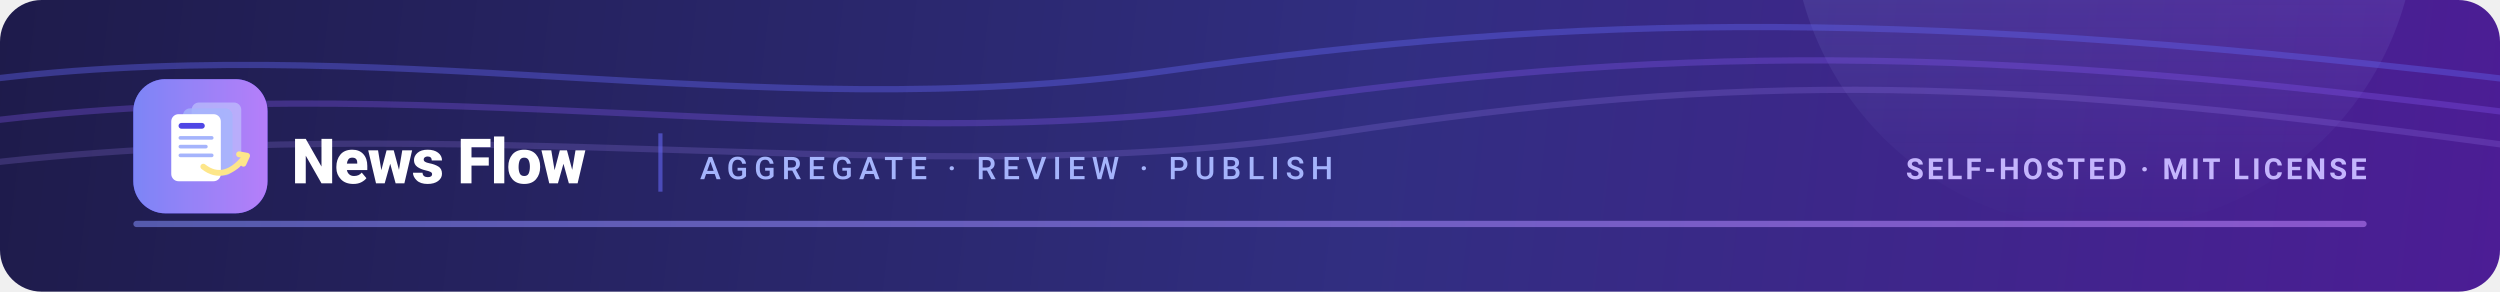
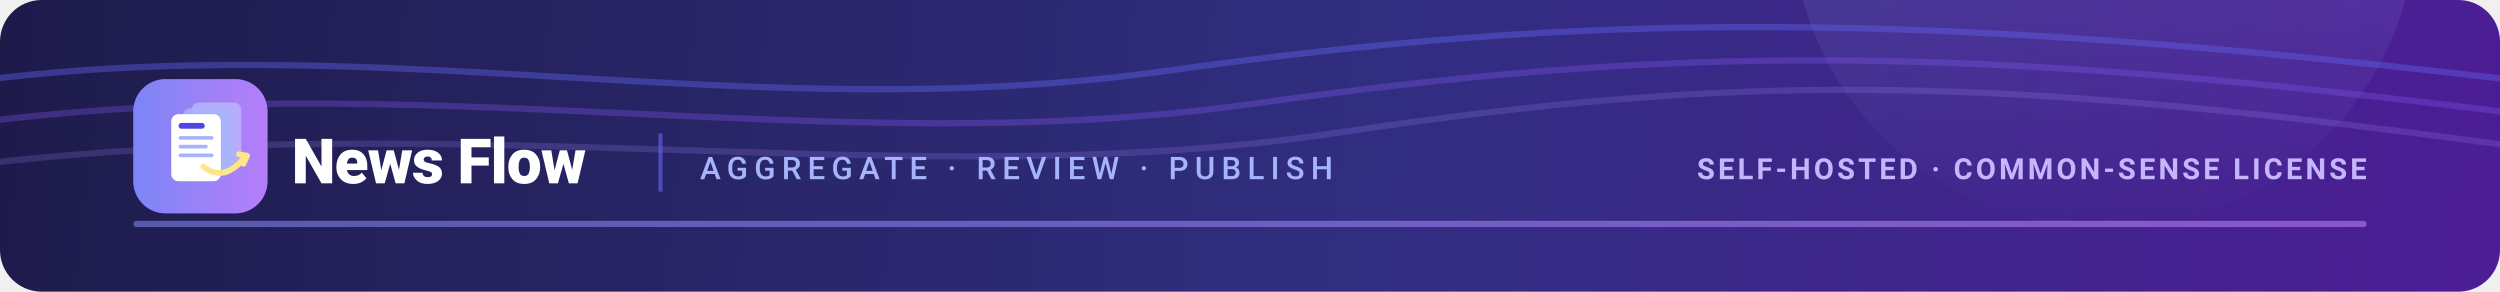
<svg xmlns="http://www.w3.org/2000/svg" viewBox="0 0 1200 140" width="1200" height="140" role="img" aria-label="News Flow footer">
  <defs>
    <linearGradient id="ftrBg" x1="0" y1="0" x2="1200" y2="140" gradientUnits="userSpaceOnUse">
      <stop offset="0" stop-color="#1E1B4B" />
      <stop offset="0.55" stop-color="#312E81" />
      <stop offset="1" stop-color="#4C1D95" />
    </linearGradient>
    <linearGradient id="ftrAccent" x1="0" y1="0" x2="1" y2="0">
      <stop offset="0" stop-color="#818CF8" />
      <stop offset="1" stop-color="#C084FC" />
    </linearGradient>
    <linearGradient id="ftrGlow" x1="0" y1="0" x2="0" y2="1">
      <stop offset="0" stop-color="#A5B4FC" stop-opacity="0.3" />
      <stop offset="1" stop-color="#A5B4FC" stop-opacity="0" />
    </linearGradient>
  </defs>
  <rect width="1200" height="140" rx="20" fill="url(#ftrBg)" />
  <circle cx="1010" cy="-40" r="150" fill="url(#ftrGlow)" />
  <g fill="none" stroke-linecap="round">
    <path d="M-20 40 C 180 12, 360 62, 560 34 S 920 4, 1220 40" stroke="#6366F1" stroke-opacity="0.4" stroke-width="3" />
    <path d="M-20 60 C 200 30, 400 78, 600 50 S 940 20, 1220 56" stroke="#8B5CF6" stroke-opacity="0.3" stroke-width="3" />
    <path d="M-20 80 C 220 50, 440 94, 640 64 S 960 36, 1220 72" stroke="#A78BFA" stroke-opacity="0.2" stroke-width="3" />
  </g>
  <g transform="translate(64, 38) scale(0.7)">
    <rect x="0" y="0" width="92" height="92" rx="22" fill="#4F46E5" />
    <rect x="0" y="0" width="92" height="92" rx="22" fill="url(#ftrAccent)" opacity="0.9" />
    <rect x="40" y="16" width="34" height="46" rx="5" fill="#C7D2FE" opacity="0.55" />
    <rect x="34" y="20" width="34" height="46" rx="5" fill="#A5B4FC" opacity="0.8" />
    <rect x="26" y="24" width="34" height="46" rx="5" fill="#ffffff" />
    <rect x="31" y="30" width="18" height="4" rx="2" fill="#4F46E5" />
    <rect x="31" y="39" width="24" height="2.5" rx="1.25" fill="#A5B4FC" />
    <rect x="31" y="45" width="20" height="2.5" rx="1.25" fill="#A5B4FC" />
    <rect x="31" y="51" width="24" height="2.5" rx="1.25" fill="#A5B4FC" />
    <path d="M48 60 C 58 68, 68 64, 76 54" stroke="#FDE68A" stroke-width="4" stroke-linecap="round" fill="none" />
    <path d="M72.5 51.5 L78 52.5 L75.5 58" stroke="#FDE68A" stroke-width="4" stroke-linecap="round" stroke-linejoin="round" fill="none" />
  </g>
  <text x="140" y="88" font-family="'Segoe UI', system-ui, -apple-system, Roboto, sans-serif" font-size="30" font-weight="800" fill="#FFFFFF" letter-spacing="-0.5">News Flow</text>
  <rect x="316" y="64" width="2" height="28" fill="#6366F1" opacity="0.6" />
  <text x="336" y="86" font-family="'Segoe UI', system-ui, -apple-system, Roboto, sans-serif" font-size="15" font-weight="500" fill="#A5B4FC" letter-spacing="3">AGGREGATE · REVIEW · PUBLISH</text>
-   <text x="1136" y="86" text-anchor="end" font-family="'Segoe UI', system-ui, -apple-system, Roboto, sans-serif" font-size="14" font-weight="600" fill="#C4B5FD" letter-spacing="1.5">SELF-HOSTED · MIT LICENSE</text>
+   <text x="1136" y="86" text-anchor="end" font-family="'Segoe UI', system-ui, -apple-system, Roboto, sans-serif" font-size="14" font-weight="600" fill="#C4B5FD" letter-spacing="1.5">SELF-HOSTED · COMMON-SENSE LICENSE</text>
  <rect x="64" y="106" width="1072" height="3" rx="1.5" fill="url(#ftrAccent)" opacity="0.55" />
</svg>
